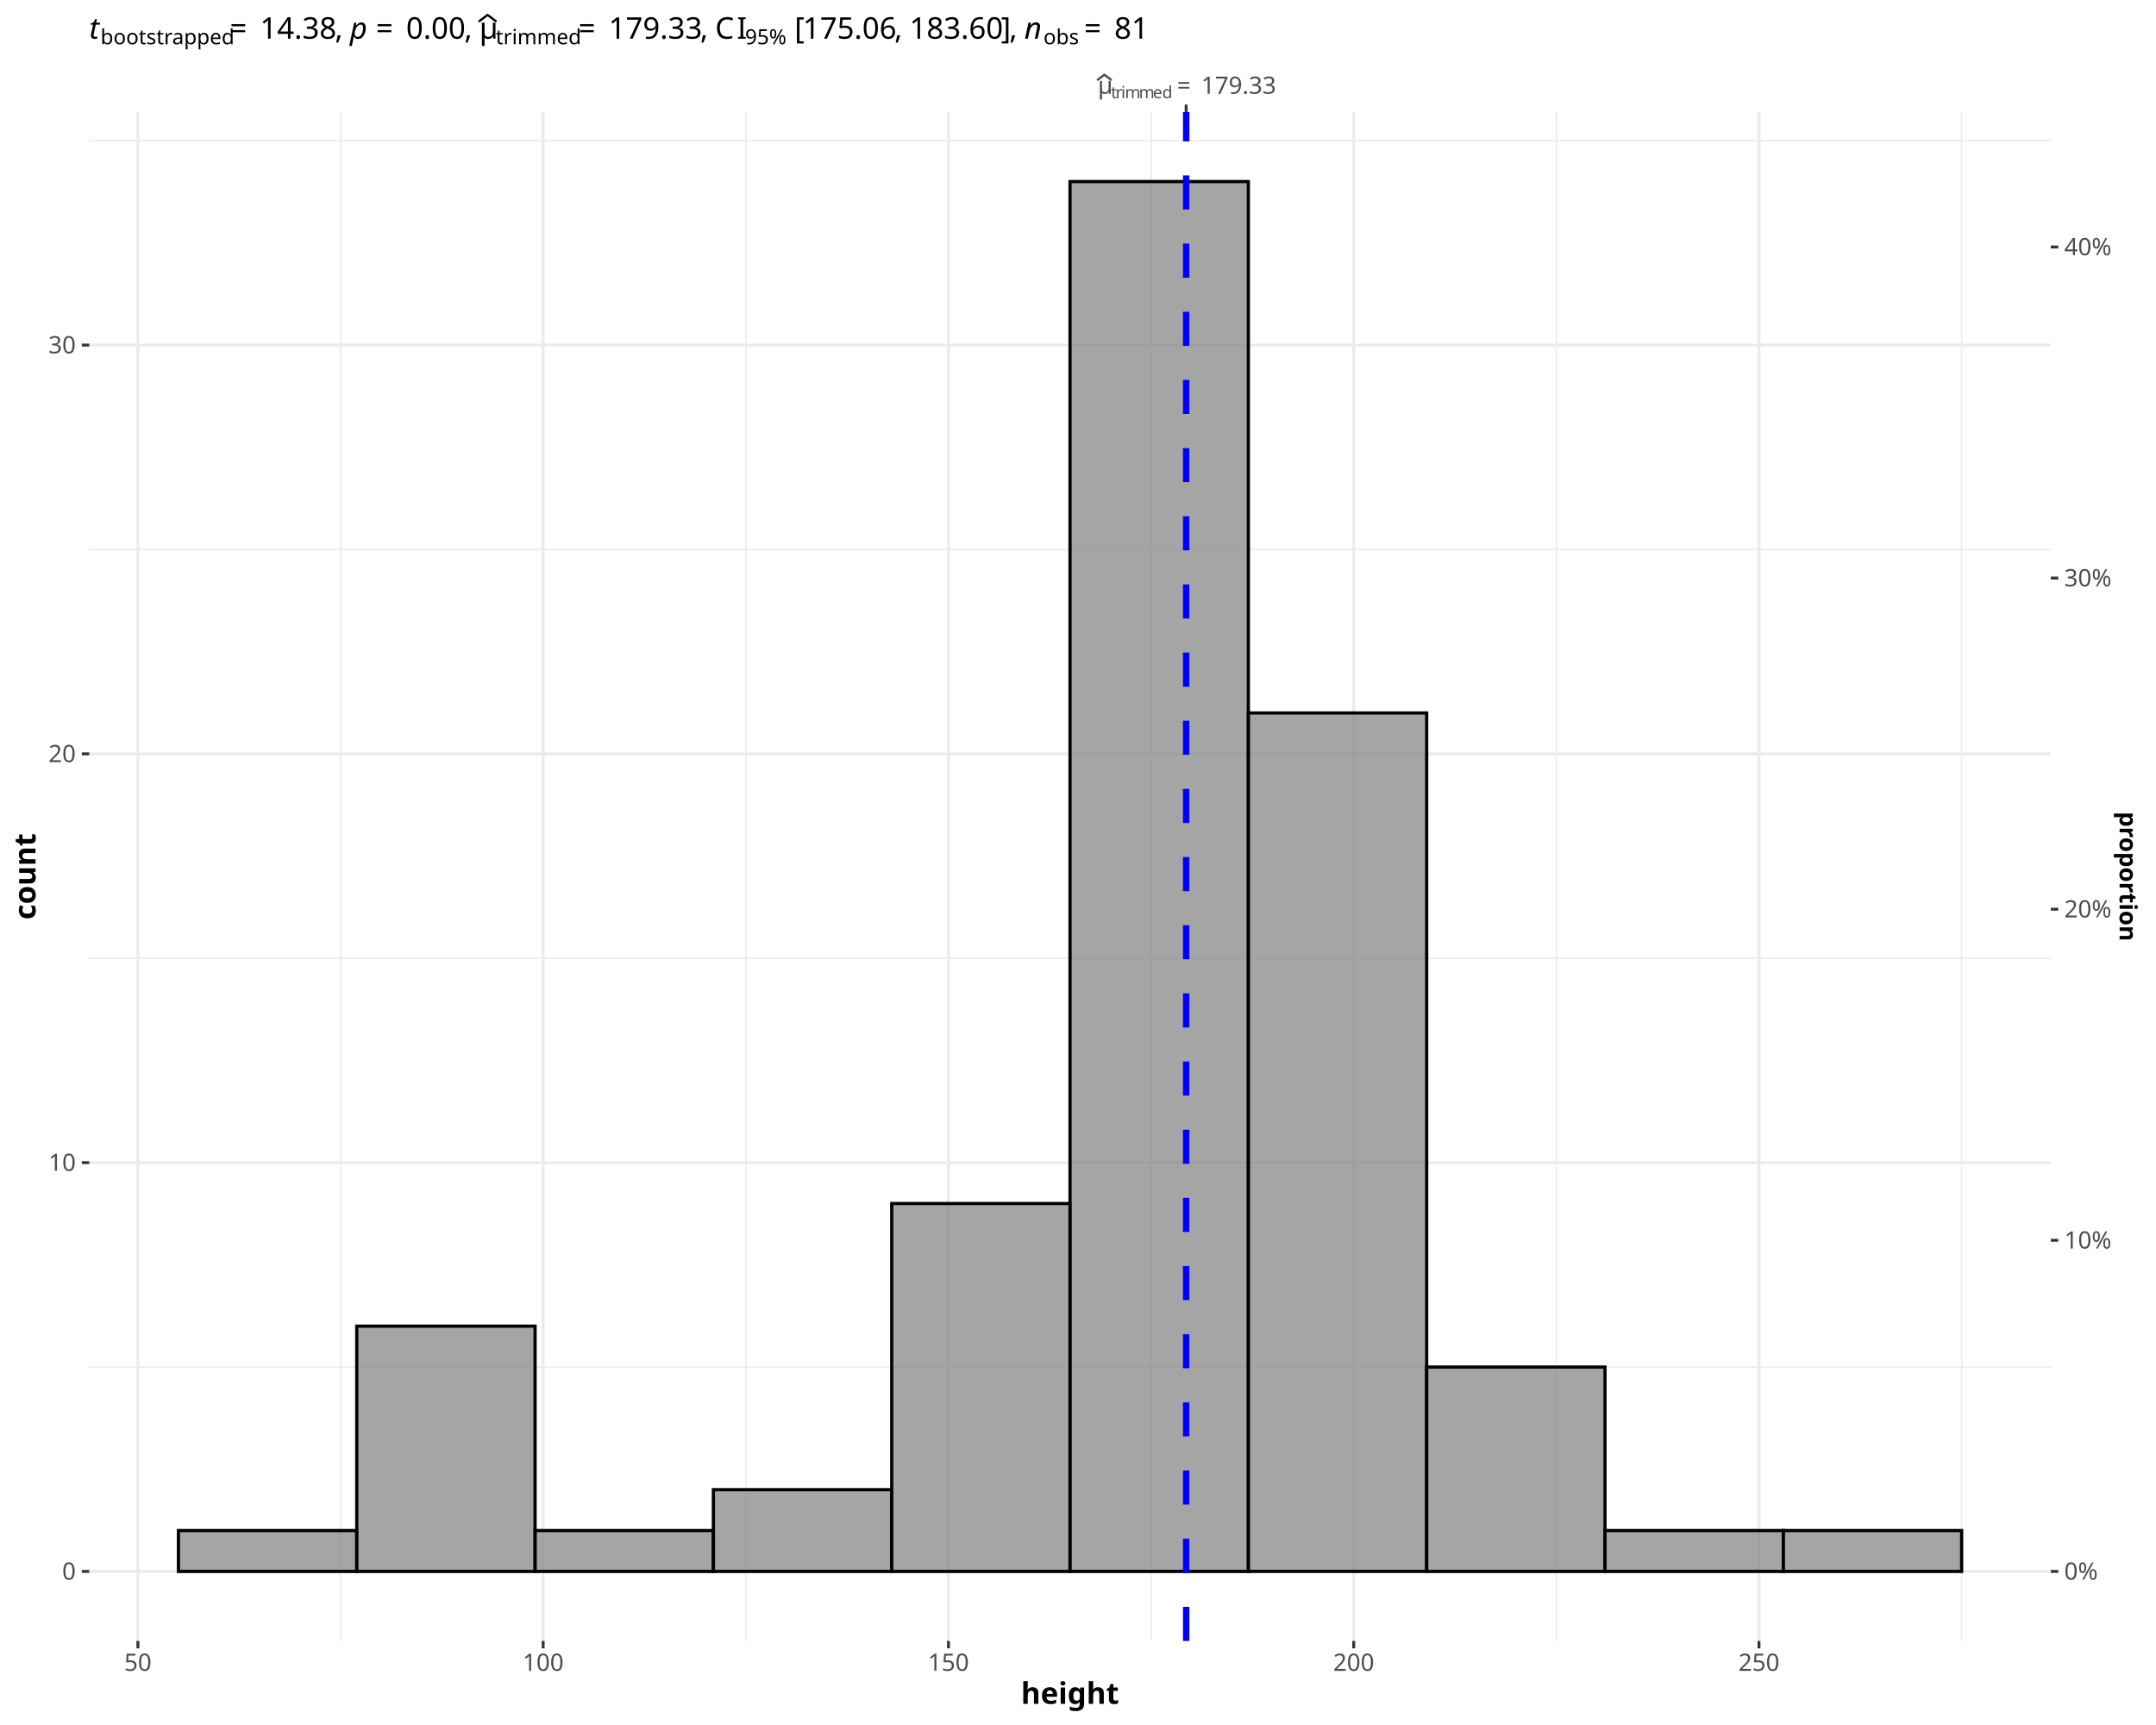
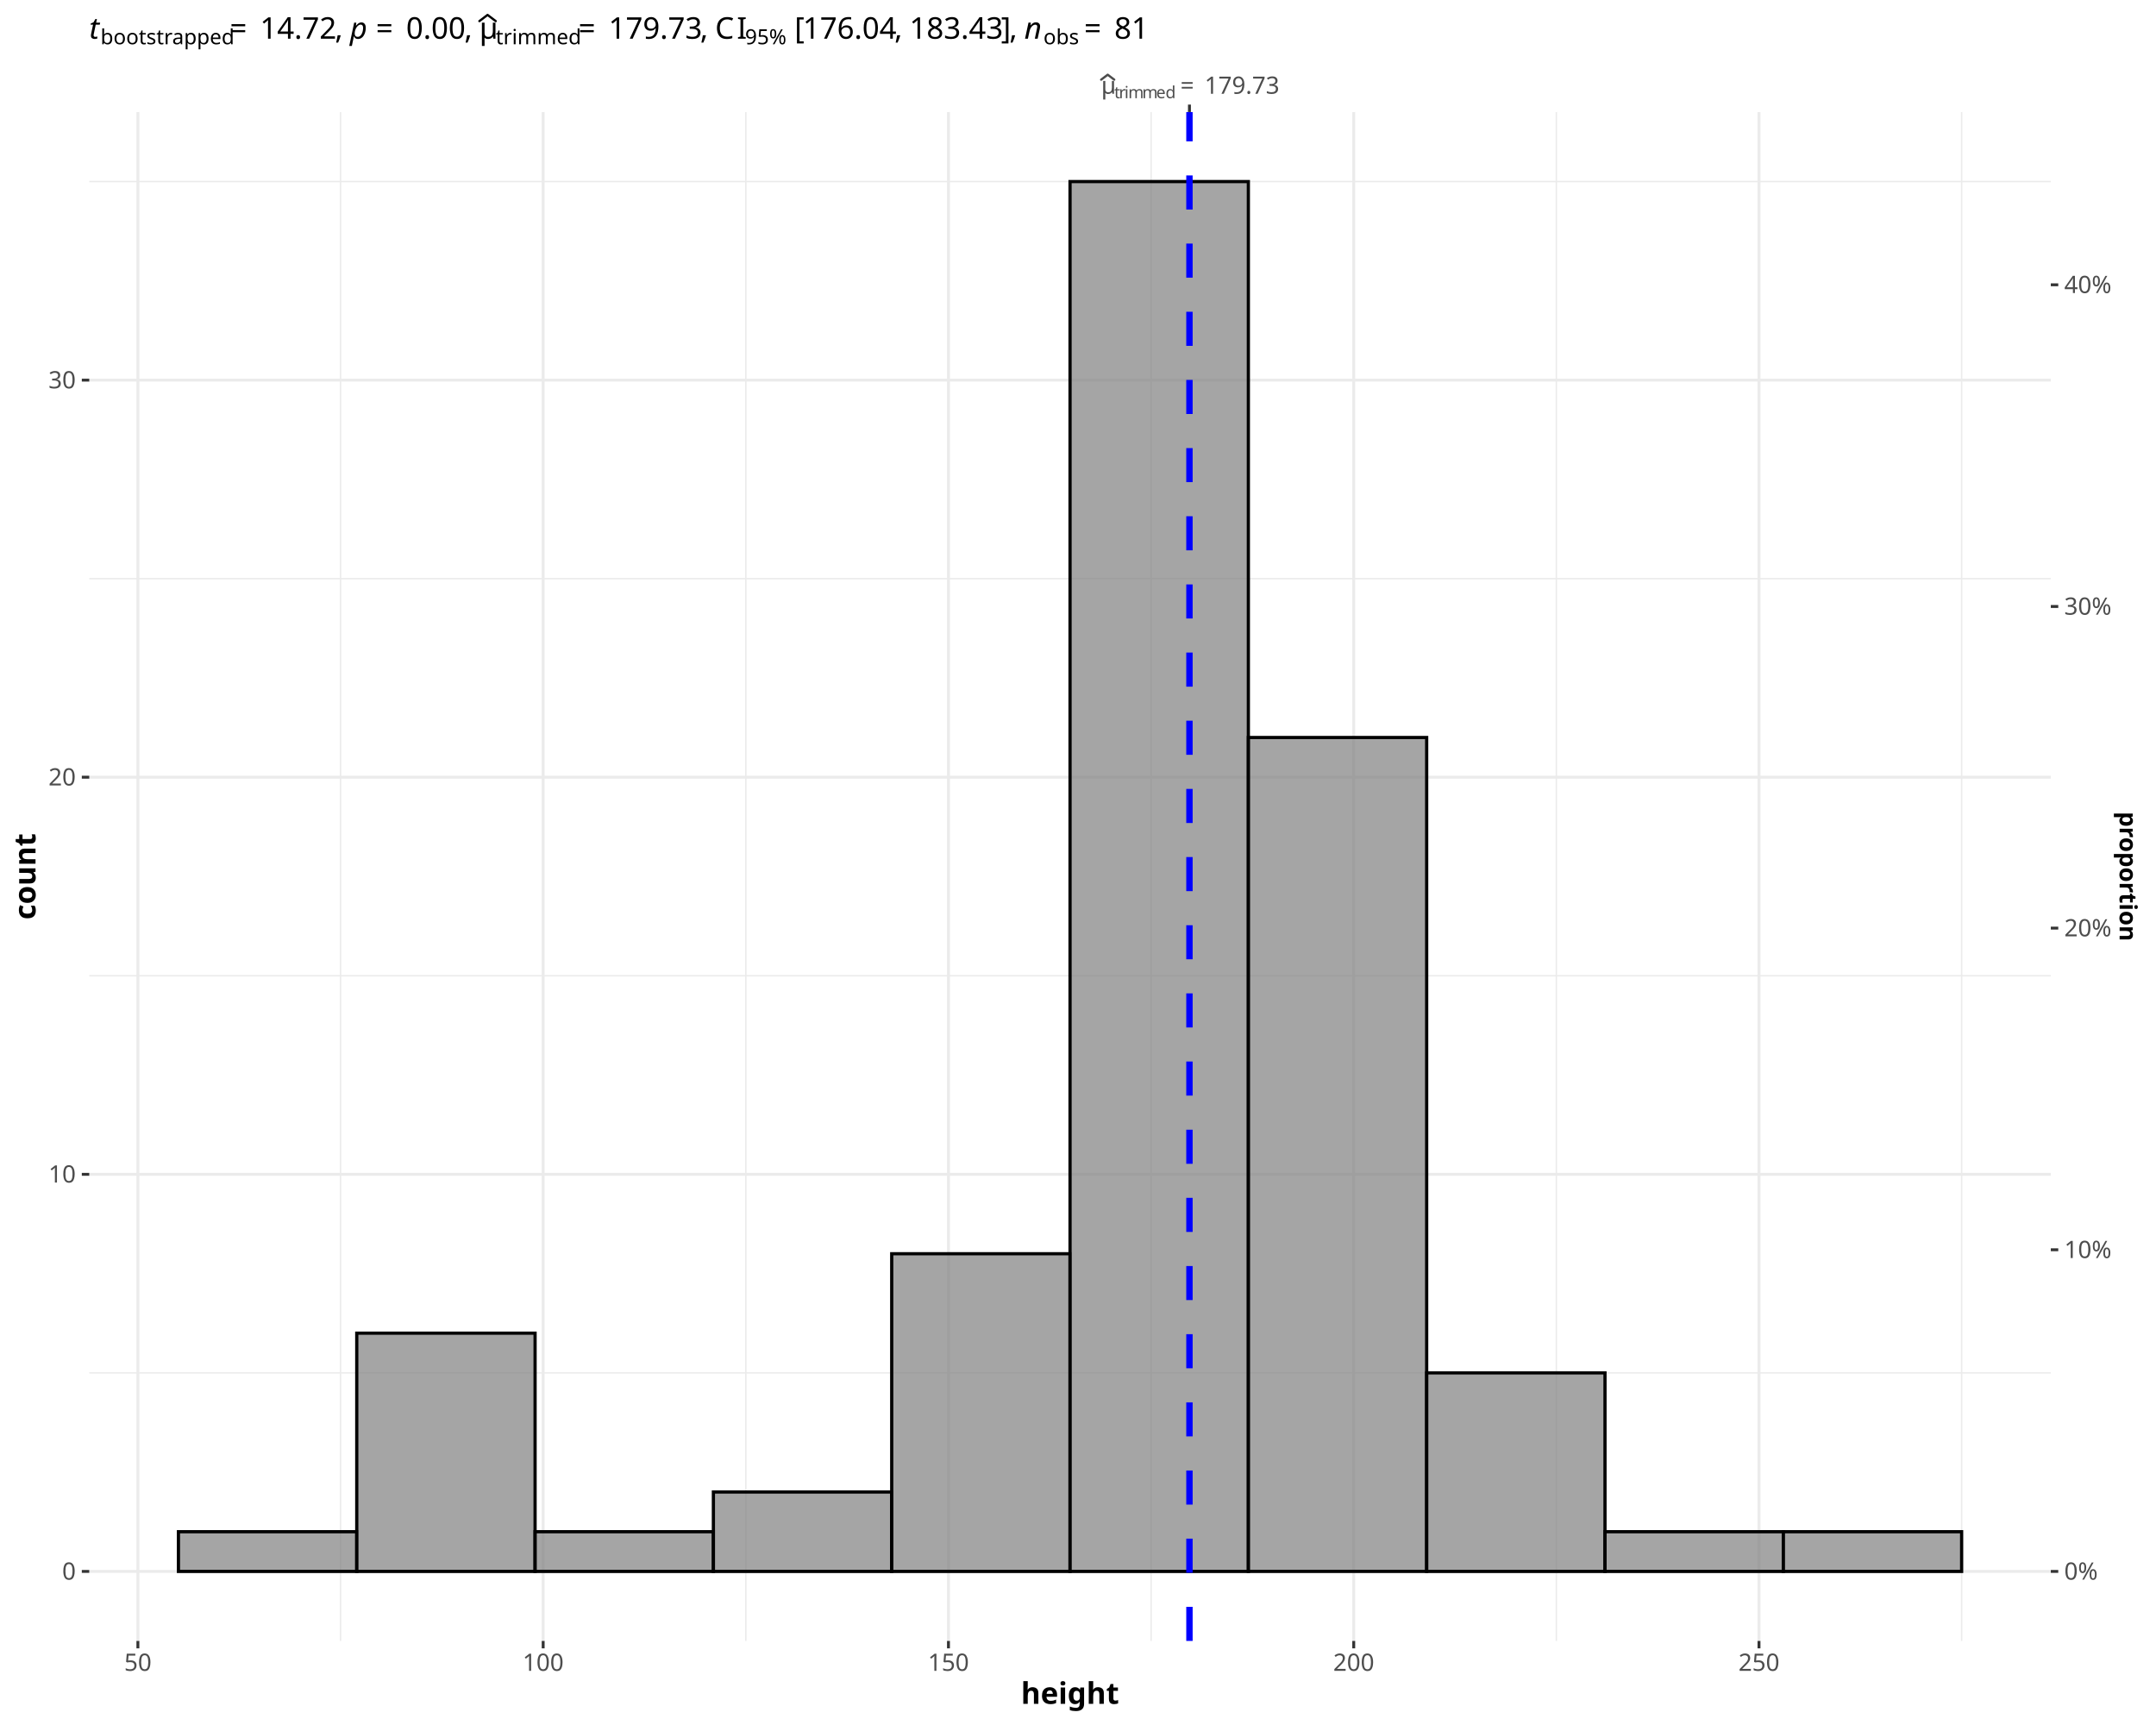
<svg xmlns="http://www.w3.org/2000/svg" class="svglite" data-engine-version="2.0" width="720.00pt" height="576.00pt" viewBox="0 0 720.00 576.00">
  <defs>
    <style type="text/css">
    .svglite line, .svglite polyline, .svglite polygon, .svglite path, .svglite rect, .svglite circle {
      fill: none;
      stroke: #000000;
      stroke-linecap: round;
      stroke-linejoin: round;
      stroke-miterlimit: 10.00;
    }
  </style>
  </defs>
  <rect width="100%" height="100%" style="stroke: none; fill: #FFFFFF;" />
  <defs>
    <clipPath id="cpMC4wMHw3MjAuMDB8MC4wMHw1NzYuMDA=">
      <rect x="0.00" y="0.00" width="720.00" height="576.00" />
    </clipPath>
  </defs>
  <g clip-path="url(#cpMC4wMHw3MjAuMDB8MC4wMHw1NzYuMDA=)">
    <rect x="0" y="0.00" width="720.00" height="576.00" style="stroke-width: 0.97; stroke: #FFFFFF; fill: #FFFFFF;" />
  </g>
  <defs>
    <clipPath id="cpMjkuODF8Njg0Ljg3fDM3LjQyfDU0Ny45Mg==">
      <rect x="29.81" y="37.42" width="655.05" height="510.50" />
    </clipPath>
  </defs>
  <g clip-path="url(#cpMjkuODF8Njg0Ljg3fDM3LjQyfDU0Ny45Mg==)">
    <rect x="29.81" y="37.42" width="655.05" height="510.50" style="stroke-width: 0.97; stroke: none; fill: #FFFFFF;" />
-     <polyline points="29.81,456.47 684.87,456.47 " style="stroke-width: 0.48; stroke: #EBEBEB; stroke-linecap: butt;" />
-     <polyline points="29.81,319.97 684.87,319.97 " style="stroke-width: 0.48; stroke: #EBEBEB; stroke-linecap: butt;" />
-     <polyline points="29.81,183.47 684.87,183.47 " style="stroke-width: 0.48; stroke: #EBEBEB; stroke-linecap: butt;" />
-     <polyline points="29.81,46.98 684.87,46.98 " style="stroke-width: 0.48; stroke: #EBEBEB; stroke-linecap: butt;" />
+     <polyline points="29.81,458.42 684.87,458.42 " style="stroke-width: 0.48; stroke: #EBEBEB; stroke-linecap: butt;" />
+     <polyline points="29.81,325.82 684.87,325.82 " style="stroke-width: 0.48; stroke: #EBEBEB; stroke-linecap: butt;" />
+     <polyline points="29.81,193.22 684.87,193.22 " style="stroke-width: 0.48; stroke: #EBEBEB; stroke-linecap: butt;" />
+     <polyline points="29.81,60.63 684.87,60.63 " style="stroke-width: 0.48; stroke: #EBEBEB; stroke-linecap: butt;" />
    <polyline points="113.72,547.92 113.72,37.42 " style="stroke-width: 0.48; stroke: #EBEBEB; stroke-linecap: butt;" />
    <polyline points="249.07,547.92 249.07,37.42 " style="stroke-width: 0.48; stroke: #EBEBEB; stroke-linecap: butt;" />
    <polyline points="384.41,547.92 384.41,37.42 " style="stroke-width: 0.48; stroke: #EBEBEB; stroke-linecap: butt;" />
    <polyline points="519.75,547.92 519.75,37.42 " style="stroke-width: 0.48; stroke: #EBEBEB; stroke-linecap: butt;" />
    <polyline points="655.09,547.92 655.09,37.42 " style="stroke-width: 0.48; stroke: #EBEBEB; stroke-linecap: butt;" />
    <polyline points="29.81,524.72 684.87,524.72 " style="stroke-width: 0.97; stroke: #EBEBEB; stroke-linecap: butt;" />
-     <polyline points="29.81,388.22 684.87,388.22 " style="stroke-width: 0.97; stroke: #EBEBEB; stroke-linecap: butt;" />
-     <polyline points="29.81,251.72 684.87,251.72 " style="stroke-width: 0.97; stroke: #EBEBEB; stroke-linecap: butt;" />
-     <polyline points="29.81,115.23 684.87,115.23 " style="stroke-width: 0.97; stroke: #EBEBEB; stroke-linecap: butt;" />
+     <polyline points="29.81,392.12 684.87,392.12 " style="stroke-width: 0.97; stroke: #EBEBEB; stroke-linecap: butt;" />
+     <polyline points="29.81,259.52 684.87,259.52 " style="stroke-width: 0.97; stroke: #EBEBEB; stroke-linecap: butt;" />
+     <polyline points="29.81,126.93 684.87,126.93 " style="stroke-width: 0.97; stroke: #EBEBEB; stroke-linecap: butt;" />
    <polyline points="46.05,547.92 46.05,37.42 " style="stroke-width: 0.97; stroke: #EBEBEB; stroke-linecap: butt;" />
    <polyline points="181.39,547.92 181.39,37.42 " style="stroke-width: 0.97; stroke: #EBEBEB; stroke-linecap: butt;" />
    <polyline points="316.74,547.92 316.74,37.42 " style="stroke-width: 0.97; stroke: #EBEBEB; stroke-linecap: butt;" />
    <polyline points="452.08,547.92 452.08,37.42 " style="stroke-width: 0.97; stroke: #EBEBEB; stroke-linecap: butt;" />
    <polyline points="587.42,547.92 587.42,37.42 " style="stroke-width: 0.97; stroke: #EBEBEB; stroke-linecap: butt;" />
-     <rect x="59.59" y="511.07" width="59.55" height="13.65" style="stroke-width: 1.07; stroke-linecap: butt; stroke-linejoin: miter; fill: #7F7F7F; fill-opacity: 0.70;" />
-     <rect x="119.14" y="442.82" width="59.55" height="81.90" style="stroke-width: 1.07; stroke-linecap: butt; stroke-linejoin: miter; fill: #7F7F7F; fill-opacity: 0.70;" />
-     <rect x="178.69" y="511.07" width="59.55" height="13.65" style="stroke-width: 1.07; stroke-linecap: butt; stroke-linejoin: miter; fill: #7F7F7F; fill-opacity: 0.70;" />
-     <rect x="238.24" y="497.42" width="59.55" height="27.30" style="stroke-width: 1.07; stroke-linecap: butt; stroke-linejoin: miter; fill: #7F7F7F; fill-opacity: 0.70;" />
-     <rect x="297.79" y="401.87" width="59.55" height="122.85" style="stroke-width: 1.07; stroke-linecap: butt; stroke-linejoin: miter; fill: #7F7F7F; fill-opacity: 0.70;" />
+     <rect x="59.59" y="511.46" width="59.55" height="13.26" style="stroke-width: 1.07; stroke-linecap: butt; stroke-linejoin: miter; fill: #7F7F7F; fill-opacity: 0.70;" />
+     <rect x="119.14" y="445.16" width="59.55" height="79.56" style="stroke-width: 1.07; stroke-linecap: butt; stroke-linejoin: miter; fill: #7F7F7F; fill-opacity: 0.70;" />
+     <rect x="178.69" y="511.46" width="59.55" height="13.26" style="stroke-width: 1.07; stroke-linecap: butt; stroke-linejoin: miter; fill: #7F7F7F; fill-opacity: 0.70;" />
+     <rect x="238.24" y="498.20" width="59.55" height="26.52" style="stroke-width: 1.07; stroke-linecap: butt; stroke-linejoin: miter; fill: #7F7F7F; fill-opacity: 0.70;" />
+     <rect x="297.79" y="418.64" width="59.55" height="106.08" style="stroke-width: 1.07; stroke-linecap: butt; stroke-linejoin: miter; fill: #7F7F7F; fill-opacity: 0.70;" />
    <rect x="357.34" y="60.63" width="59.55" height="464.09" style="stroke-width: 1.07; stroke-linecap: butt; stroke-linejoin: miter; fill: #7F7F7F; fill-opacity: 0.70;" />
-     <rect x="416.89" y="238.07" width="59.55" height="286.64" style="stroke-width: 1.07; stroke-linecap: butt; stroke-linejoin: miter; fill: #7F7F7F; fill-opacity: 0.70;" />
-     <rect x="476.44" y="456.47" width="59.55" height="68.25" style="stroke-width: 1.07; stroke-linecap: butt; stroke-linejoin: miter; fill: #7F7F7F; fill-opacity: 0.70;" />
-     <rect x="535.99" y="511.07" width="59.55" height="13.65" style="stroke-width: 1.07; stroke-linecap: butt; stroke-linejoin: miter; fill: #7F7F7F; fill-opacity: 0.70;" />
-     <rect x="595.54" y="511.07" width="59.55" height="13.65" style="stroke-width: 1.07; stroke-linecap: butt; stroke-linejoin: miter; fill: #7F7F7F; fill-opacity: 0.70;" />
-     <line x1="396.12" y1="547.92" x2="396.12" y2="37.42" style="stroke-width: 2.13; stroke: #0000FF; stroke-dasharray: 11.38,11.38; stroke-linecap: butt;" />
+     <rect x="416.89" y="246.26" width="59.55" height="278.45" style="stroke-width: 1.07; stroke-linecap: butt; stroke-linejoin: miter; fill: #7F7F7F; fill-opacity: 0.70;" />
+     <rect x="476.44" y="458.42" width="59.55" height="66.30" style="stroke-width: 1.07; stroke-linecap: butt; stroke-linejoin: miter; fill: #7F7F7F; fill-opacity: 0.70;" />
+     <rect x="535.99" y="511.46" width="59.55" height="13.26" style="stroke-width: 1.07; stroke-linecap: butt; stroke-linejoin: miter; fill: #7F7F7F; fill-opacity: 0.70;" />
+     <rect x="595.54" y="511.46" width="59.55" height="13.26" style="stroke-width: 1.07; stroke-linecap: butt; stroke-linejoin: miter; fill: #7F7F7F; fill-opacity: 0.70;" />
+     <line x1="397.22" y1="547.92" x2="397.22" y2="37.42" style="stroke-width: 2.13; stroke: #0000FF; stroke-dasharray: 11.38,11.38; stroke-linecap: butt;" />
  </g>
  <g clip-path="url(#cpMC4wMHw3MjAuMDB8MC4wMHw1NzYuMDA=)">
-     <text x="366.63" y="31.31" style="font-size: 8.00px; fill: #4D4D4D; font-family: sans;" textLength="4.37px" lengthAdjust="spacingAndGlyphs">μ</text>
-     <polyline points="366.63,26.60 368.81,24.95 371.00,26.60 " style="stroke-width: 0.75; stroke: #4D4D4D;" />
-     <text x="371.00" y="32.79" style="font-size: 5.60px; fill: #4D4D4D; font-family: sans;" textLength="1.56px" lengthAdjust="spacingAndGlyphs">t</text>
-     <text x="372.55" y="32.79" style="font-size: 5.60px; fill: #4D4D4D; font-family: sans;" textLength="1.86px" lengthAdjust="spacingAndGlyphs">r</text>
-     <text x="374.42" y="32.79" style="font-size: 5.60px; fill: #4D4D4D; font-family: sans;" textLength="1.24px" lengthAdjust="spacingAndGlyphs">i</text>
-     <text x="375.66" y="32.79" style="font-size: 5.60px; fill: #4D4D4D; font-family: sans;" textLength="4.67px" lengthAdjust="spacingAndGlyphs">m</text>
-     <text x="380.33" y="32.79" style="font-size: 5.60px; fill: #4D4D4D; font-family: sans;" textLength="4.67px" lengthAdjust="spacingAndGlyphs">m</text>
-     <text x="385.00" y="32.79" style="font-size: 5.60px; fill: #4D4D4D; font-family: sans;" textLength="3.11px" lengthAdjust="spacingAndGlyphs">e</text>
-     <text x="388.11" y="32.79" style="font-size: 5.60px; fill: #4D4D4D; font-family: sans;" textLength="3.11px" lengthAdjust="spacingAndGlyphs">d</text>
-     <text x="393.08" y="31.31" style="font-size: 8.00px; fill: #4D4D4D; font-family: sans;" textLength="6.21px" lengthAdjust="spacingAndGlyphs">=</text>
-     <text x="401.14" y="31.31" style="font-size: 8.00px; fill: #4D4D4D; font-family: sans;" textLength="24.47px" lengthAdjust="spacingAndGlyphs">179.33</text>
-     <polyline points="396.12,37.42 396.12,34.93 " style="stroke-width: 0.97; stroke: #333333; stroke-linecap: butt;" />
+     <text x="367.73" y="31.31" style="font-size: 8.00px; fill: #4D4D4D; font-family: sans;" textLength="4.37px" lengthAdjust="spacingAndGlyphs">μ</text>
+     <polyline points="367.73,26.60 369.92,24.95 372.10,26.60 " style="stroke-width: 0.75; stroke: #4D4D4D;" />
+     <text x="372.10" y="32.79" style="font-size: 5.60px; fill: #4D4D4D; font-family: sans;" textLength="1.56px" lengthAdjust="spacingAndGlyphs">t</text>
+     <text x="373.66" y="32.79" style="font-size: 5.60px; fill: #4D4D4D; font-family: sans;" textLength="1.86px" lengthAdjust="spacingAndGlyphs">r</text>
+     <text x="375.52" y="32.79" style="font-size: 5.60px; fill: #4D4D4D; font-family: sans;" textLength="1.24px" lengthAdjust="spacingAndGlyphs">i</text>
+     <text x="376.77" y="32.79" style="font-size: 5.60px; fill: #4D4D4D; font-family: sans;" textLength="4.67px" lengthAdjust="spacingAndGlyphs">m</text>
+     <text x="381.43" y="32.79" style="font-size: 5.60px; fill: #4D4D4D; font-family: sans;" textLength="4.67px" lengthAdjust="spacingAndGlyphs">m</text>
+     <text x="386.10" y="32.79" style="font-size: 5.60px; fill: #4D4D4D; font-family: sans;" textLength="3.11px" lengthAdjust="spacingAndGlyphs">e</text>
+     <text x="389.22" y="32.79" style="font-size: 5.60px; fill: #4D4D4D; font-family: sans;" textLength="3.11px" lengthAdjust="spacingAndGlyphs">d</text>
+     <text x="394.18" y="31.31" style="font-size: 8.00px; fill: #4D4D4D; font-family: sans;" textLength="6.21px" lengthAdjust="spacingAndGlyphs">=</text>
+     <text x="402.25" y="31.31" style="font-size: 8.00px; fill: #4D4D4D; font-family: sans;" textLength="24.47px" lengthAdjust="spacingAndGlyphs">179.73</text>
+     <polyline points="397.22,37.42 397.22,34.93 " style="stroke-width: 0.97; stroke: #333333; stroke-linecap: butt;" />
    <text x="25.33" y="527.47" text-anchor="end" style="font-size: 8.00px; fill: #4D4D4D; font-family: sans;" textLength="4.45px" lengthAdjust="spacingAndGlyphs">0</text>
-     <text x="25.33" y="390.97" text-anchor="end" style="font-size: 8.00px; fill: #4D4D4D; font-family: sans;" textLength="8.90px" lengthAdjust="spacingAndGlyphs">10</text>
-     <text x="25.33" y="254.48" text-anchor="end" style="font-size: 8.00px; fill: #4D4D4D; font-family: sans;" textLength="8.90px" lengthAdjust="spacingAndGlyphs">20</text>
-     <text x="25.33" y="117.98" text-anchor="end" style="font-size: 8.00px; fill: #4D4D4D; font-family: sans;" textLength="8.90px" lengthAdjust="spacingAndGlyphs">30</text>
+     <text x="25.33" y="394.87" text-anchor="end" style="font-size: 8.00px; fill: #4D4D4D; font-family: sans;" textLength="8.90px" lengthAdjust="spacingAndGlyphs">10</text>
+     <text x="25.33" y="262.28" text-anchor="end" style="font-size: 8.00px; fill: #4D4D4D; font-family: sans;" textLength="8.90px" lengthAdjust="spacingAndGlyphs">20</text>
+     <text x="25.33" y="129.68" text-anchor="end" style="font-size: 8.00px; fill: #4D4D4D; font-family: sans;" textLength="8.90px" lengthAdjust="spacingAndGlyphs">30</text>
    <polyline points="27.32,524.72 29.81,524.72 " style="stroke-width: 0.97; stroke: #333333; stroke-linecap: butt;" />
-     <polyline points="27.32,388.22 29.81,388.22 " style="stroke-width: 0.97; stroke: #333333; stroke-linecap: butt;" />
-     <polyline points="27.32,251.72 29.81,251.72 " style="stroke-width: 0.97; stroke: #333333; stroke-linecap: butt;" />
-     <polyline points="27.32,115.23 29.81,115.23 " style="stroke-width: 0.97; stroke: #333333; stroke-linecap: butt;" />
+     <polyline points="27.32,392.12 29.81,392.12 " style="stroke-width: 0.97; stroke: #333333; stroke-linecap: butt;" />
+     <polyline points="27.32,259.52 29.81,259.52 " style="stroke-width: 0.97; stroke: #333333; stroke-linecap: butt;" />
+     <polyline points="27.32,126.93 29.81,126.93 " style="stroke-width: 0.97; stroke: #333333; stroke-linecap: butt;" />
    <polyline points="684.87,524.72 687.36,524.72 " style="stroke-width: 0.97; stroke: #333333; stroke-linecap: butt;" />
-     <polyline points="684.87,414.15 687.36,414.15 " style="stroke-width: 0.97; stroke: #333333; stroke-linecap: butt;" />
-     <polyline points="684.87,303.59 687.36,303.59 " style="stroke-width: 0.97; stroke: #333333; stroke-linecap: butt;" />
-     <polyline points="684.87,193.03 687.36,193.03 " style="stroke-width: 0.97; stroke: #333333; stroke-linecap: butt;" />
-     <polyline points="684.87,82.47 687.36,82.47 " style="stroke-width: 0.97; stroke: #333333; stroke-linecap: butt;" />
+     <polyline points="684.87,417.31 687.36,417.31 " style="stroke-width: 0.97; stroke: #333333; stroke-linecap: butt;" />
+     <polyline points="684.87,309.91 687.36,309.91 " style="stroke-width: 0.97; stroke: #333333; stroke-linecap: butt;" />
+     <polyline points="684.87,202.51 687.36,202.51 " style="stroke-width: 0.97; stroke: #333333; stroke-linecap: butt;" />
+     <polyline points="684.87,95.10 687.36,95.10 " style="stroke-width: 0.97; stroke: #333333; stroke-linecap: butt;" />
    <text x="689.35" y="527.47" style="font-size: 8.00px; fill: #4D4D4D; font-family: sans;" textLength="11.56px" lengthAdjust="spacingAndGlyphs">0%</text>
-     <text x="689.35" y="416.91" style="font-size: 8.00px; fill: #4D4D4D; font-family: sans;" textLength="16.01px" lengthAdjust="spacingAndGlyphs">10%</text>
-     <text x="689.35" y="306.34" style="font-size: 8.00px; fill: #4D4D4D; font-family: sans;" textLength="16.01px" lengthAdjust="spacingAndGlyphs">20%</text>
-     <text x="689.35" y="195.78" style="font-size: 8.00px; fill: #4D4D4D; font-family: sans;" textLength="16.01px" lengthAdjust="spacingAndGlyphs">30%</text>
-     <text x="689.35" y="85.22" style="font-size: 8.00px; fill: #4D4D4D; font-family: sans;" textLength="16.01px" lengthAdjust="spacingAndGlyphs">40%</text>
+     <text x="689.35" y="420.07" style="font-size: 8.00px; fill: #4D4D4D; font-family: sans;" textLength="16.01px" lengthAdjust="spacingAndGlyphs">10%</text>
+     <text x="689.35" y="312.66" style="font-size: 8.00px; fill: #4D4D4D; font-family: sans;" textLength="16.01px" lengthAdjust="spacingAndGlyphs">20%</text>
+     <text x="689.35" y="205.26" style="font-size: 8.00px; fill: #4D4D4D; font-family: sans;" textLength="16.01px" lengthAdjust="spacingAndGlyphs">30%</text>
+     <text x="689.35" y="97.85" style="font-size: 8.00px; fill: #4D4D4D; font-family: sans;" textLength="16.01px" lengthAdjust="spacingAndGlyphs">40%</text>
    <polyline points="46.05,550.41 46.05,547.92 " style="stroke-width: 0.97; stroke: #333333; stroke-linecap: butt;" />
    <polyline points="181.39,550.41 181.39,547.92 " style="stroke-width: 0.97; stroke: #333333; stroke-linecap: butt;" />
    <polyline points="316.74,550.41 316.74,547.92 " style="stroke-width: 0.97; stroke: #333333; stroke-linecap: butt;" />
    <polyline points="452.08,550.41 452.08,547.92 " style="stroke-width: 0.97; stroke: #333333; stroke-linecap: butt;" />
    <polyline points="587.42,550.41 587.42,547.92 " style="stroke-width: 0.97; stroke: #333333; stroke-linecap: butt;" />
    <text x="46.05" y="557.91" text-anchor="middle" style="font-size: 8.00px; fill: #4D4D4D; font-family: sans;" textLength="8.90px" lengthAdjust="spacingAndGlyphs">50</text>
    <text x="181.39" y="557.91" text-anchor="middle" style="font-size: 8.00px; fill: #4D4D4D; font-family: sans;" textLength="13.35px" lengthAdjust="spacingAndGlyphs">100</text>
    <text x="316.74" y="557.91" text-anchor="middle" style="font-size: 8.00px; fill: #4D4D4D; font-family: sans;" textLength="13.35px" lengthAdjust="spacingAndGlyphs">150</text>
    <text x="452.08" y="557.91" text-anchor="middle" style="font-size: 8.00px; fill: #4D4D4D; font-family: sans;" textLength="13.35px" lengthAdjust="spacingAndGlyphs">200</text>
    <text x="587.42" y="557.91" text-anchor="middle" style="font-size: 8.00px; fill: #4D4D4D; font-family: sans;" textLength="13.35px" lengthAdjust="spacingAndGlyphs">250</text>
    <text x="357.34" y="568.94" text-anchor="middle" style="font-size: 10.00px; font-weight: bold; font-family: sans;" textLength="27.25px" lengthAdjust="spacingAndGlyphs">height</text>
    <text transform="translate(11.86,292.67) rotate(-90)" text-anchor="middle" style="font-size: 10.00px; font-weight: bold; font-family: sans;" textLength="24.47px" lengthAdjust="spacingAndGlyphs">count</text>
    <text transform="translate(707.85,292.67) rotate(90)" text-anchor="middle" style="font-size: 8.00px; font-weight: bold; font-family: sans;" textLength="36.02px" lengthAdjust="spacingAndGlyphs">proportion</text>
    <text x="29.81" y="12.93" style="font-size: 10.00px; font-style: italic; font-family: sans;" textLength="2.78px" lengthAdjust="spacingAndGlyphs">t</text>
    <text x="33.56" y="14.78" style="font-size: 7.00px; font-family: sans;" textLength="40.87px" lengthAdjust="spacingAndGlyphs">bootstrapped</text>
    <text x="76.75" y="12.93" style="font-size: 10.00px; font-family: sans;" textLength="7.76px" lengthAdjust="spacingAndGlyphs">=</text>
-     <text x="86.82" y="12.93" style="font-size: 10.00px; font-family: sans;" textLength="25.03px" lengthAdjust="spacingAndGlyphs">14.38</text>
+     <text x="86.82" y="12.93" style="font-size: 10.00px; font-family: sans;" textLength="25.03px" lengthAdjust="spacingAndGlyphs">14.72</text>
    <text x="111.85" y="12.93" style="font-size: 10.00px; font-family: sans;" textLength="2.50px" lengthAdjust="spacingAndGlyphs">,</text>
    <text x="114.35" y="12.93" style="font-size: 10.00px; font-family: sans;" textLength="2.50px" lengthAdjust="spacingAndGlyphs"> </text>
    <text x="116.85" y="12.93" style="font-size: 10.00px; font-style: italic; font-family: sans;" textLength="5.56px" lengthAdjust="spacingAndGlyphs">p</text>
    <text x="125.54" y="12.93" style="font-size: 10.00px; font-family: sans;" textLength="7.76px" lengthAdjust="spacingAndGlyphs">=</text>
    <text x="135.62" y="12.93" style="font-size: 10.00px; font-family: sans;" textLength="19.46px" lengthAdjust="spacingAndGlyphs">0.00</text>
    <text x="155.08" y="12.93" style="font-size: 10.00px; font-family: sans;" textLength="2.50px" lengthAdjust="spacingAndGlyphs">,</text>
    <text x="157.58" y="12.93" style="font-size: 10.00px; font-family: sans;" textLength="2.50px" lengthAdjust="spacingAndGlyphs"> </text>
    <text x="160.09" y="12.93" style="font-size: 10.00px; font-family: sans;" textLength="5.47px" lengthAdjust="spacingAndGlyphs">μ</text>
    <polyline points="160.09,7.05 162.82,4.98 165.55,7.05 " style="stroke-width: 0.75;" />
    <text x="165.55" y="14.78" style="font-size: 7.00px; font-family: sans;" textLength="25.28px" lengthAdjust="spacingAndGlyphs">trimmed</text>
    <text x="193.15" y="12.93" style="font-size: 10.00px; font-family: sans;" textLength="7.76px" lengthAdjust="spacingAndGlyphs">=</text>
-     <text x="203.23" y="12.93" style="font-size: 10.00px; font-family: sans;" textLength="30.59px" lengthAdjust="spacingAndGlyphs">179.33</text>
+     <text x="203.23" y="12.93" style="font-size: 10.00px; font-family: sans;" textLength="30.59px" lengthAdjust="spacingAndGlyphs">179.73</text>
    <text x="233.82" y="12.93" style="font-size: 10.00px; font-family: sans;" textLength="2.50px" lengthAdjust="spacingAndGlyphs">,</text>
    <text x="236.32" y="12.93" style="font-size: 10.00px; font-family: sans;" textLength="2.50px" lengthAdjust="spacingAndGlyphs"> </text>
    <text x="238.82" y="12.93" style="font-size: 10.00px; font-family: sans;" textLength="7.22px" lengthAdjust="spacingAndGlyphs">C</text>
    <text x="246.05" y="12.93" style="font-size: 10.00px; font-family: sans;" textLength="2.78px" lengthAdjust="spacingAndGlyphs">I</text>
    <text x="248.82" y="14.78" style="font-size: 7.00px; font-family: sans;" textLength="14.01px" lengthAdjust="spacingAndGlyphs">95%</text>
    <text x="262.83" y="12.93" style="font-size: 10.00px; font-family: sans;" textLength="2.50px" lengthAdjust="spacingAndGlyphs"> </text>
    <text x="265.34" y="12.93" style="font-size: 10.00px; font-family: sans;" textLength="2.78px" lengthAdjust="spacingAndGlyphs">[</text>
-     <text x="268.11" y="12.93" style="font-size: 10.00px; font-family: sans;" textLength="30.59px" lengthAdjust="spacingAndGlyphs">175.06</text>
+     <text x="268.11" y="12.93" style="font-size: 10.00px; font-family: sans;" textLength="30.59px" lengthAdjust="spacingAndGlyphs">176.04</text>
    <text x="298.70" y="12.93" style="font-size: 10.00px; font-family: sans;" textLength="2.50px" lengthAdjust="spacingAndGlyphs">,</text>
    <text x="301.20" y="12.93" style="font-size: 10.00px; font-family: sans;" textLength="2.50px" lengthAdjust="spacingAndGlyphs"> </text>
-     <text x="303.71" y="12.93" style="font-size: 10.00px; font-family: sans;" textLength="30.59px" lengthAdjust="spacingAndGlyphs">183.60</text>
+     <text x="303.71" y="12.93" style="font-size: 10.00px; font-family: sans;" textLength="30.59px" lengthAdjust="spacingAndGlyphs">183.43</text>
    <text x="334.29" y="12.93" style="font-size: 10.00px; font-family: sans;" textLength="2.78px" lengthAdjust="spacingAndGlyphs">]</text>
    <text x="337.07" y="12.93" style="font-size: 10.00px; font-family: sans;" textLength="2.50px" lengthAdjust="spacingAndGlyphs">,</text>
    <text x="339.57" y="12.93" style="font-size: 10.00px; font-family: sans;" textLength="2.50px" lengthAdjust="spacingAndGlyphs"> </text>
    <text x="342.08" y="12.93" style="font-size: 10.00px; font-style: italic; font-family: sans;" textLength="5.56px" lengthAdjust="spacingAndGlyphs">n</text>
    <text x="348.45" y="14.78" style="font-size: 7.00px; font-family: sans;" textLength="11.29px" lengthAdjust="spacingAndGlyphs">obs</text>
    <text x="362.05" y="12.93" style="font-size: 10.00px; font-family: sans;" textLength="7.76px" lengthAdjust="spacingAndGlyphs">=</text>
    <text x="372.13" y="12.93" style="font-size: 10.00px; font-family: sans;" textLength="11.12px" lengthAdjust="spacingAndGlyphs">81</text>
  </g>
</svg>
